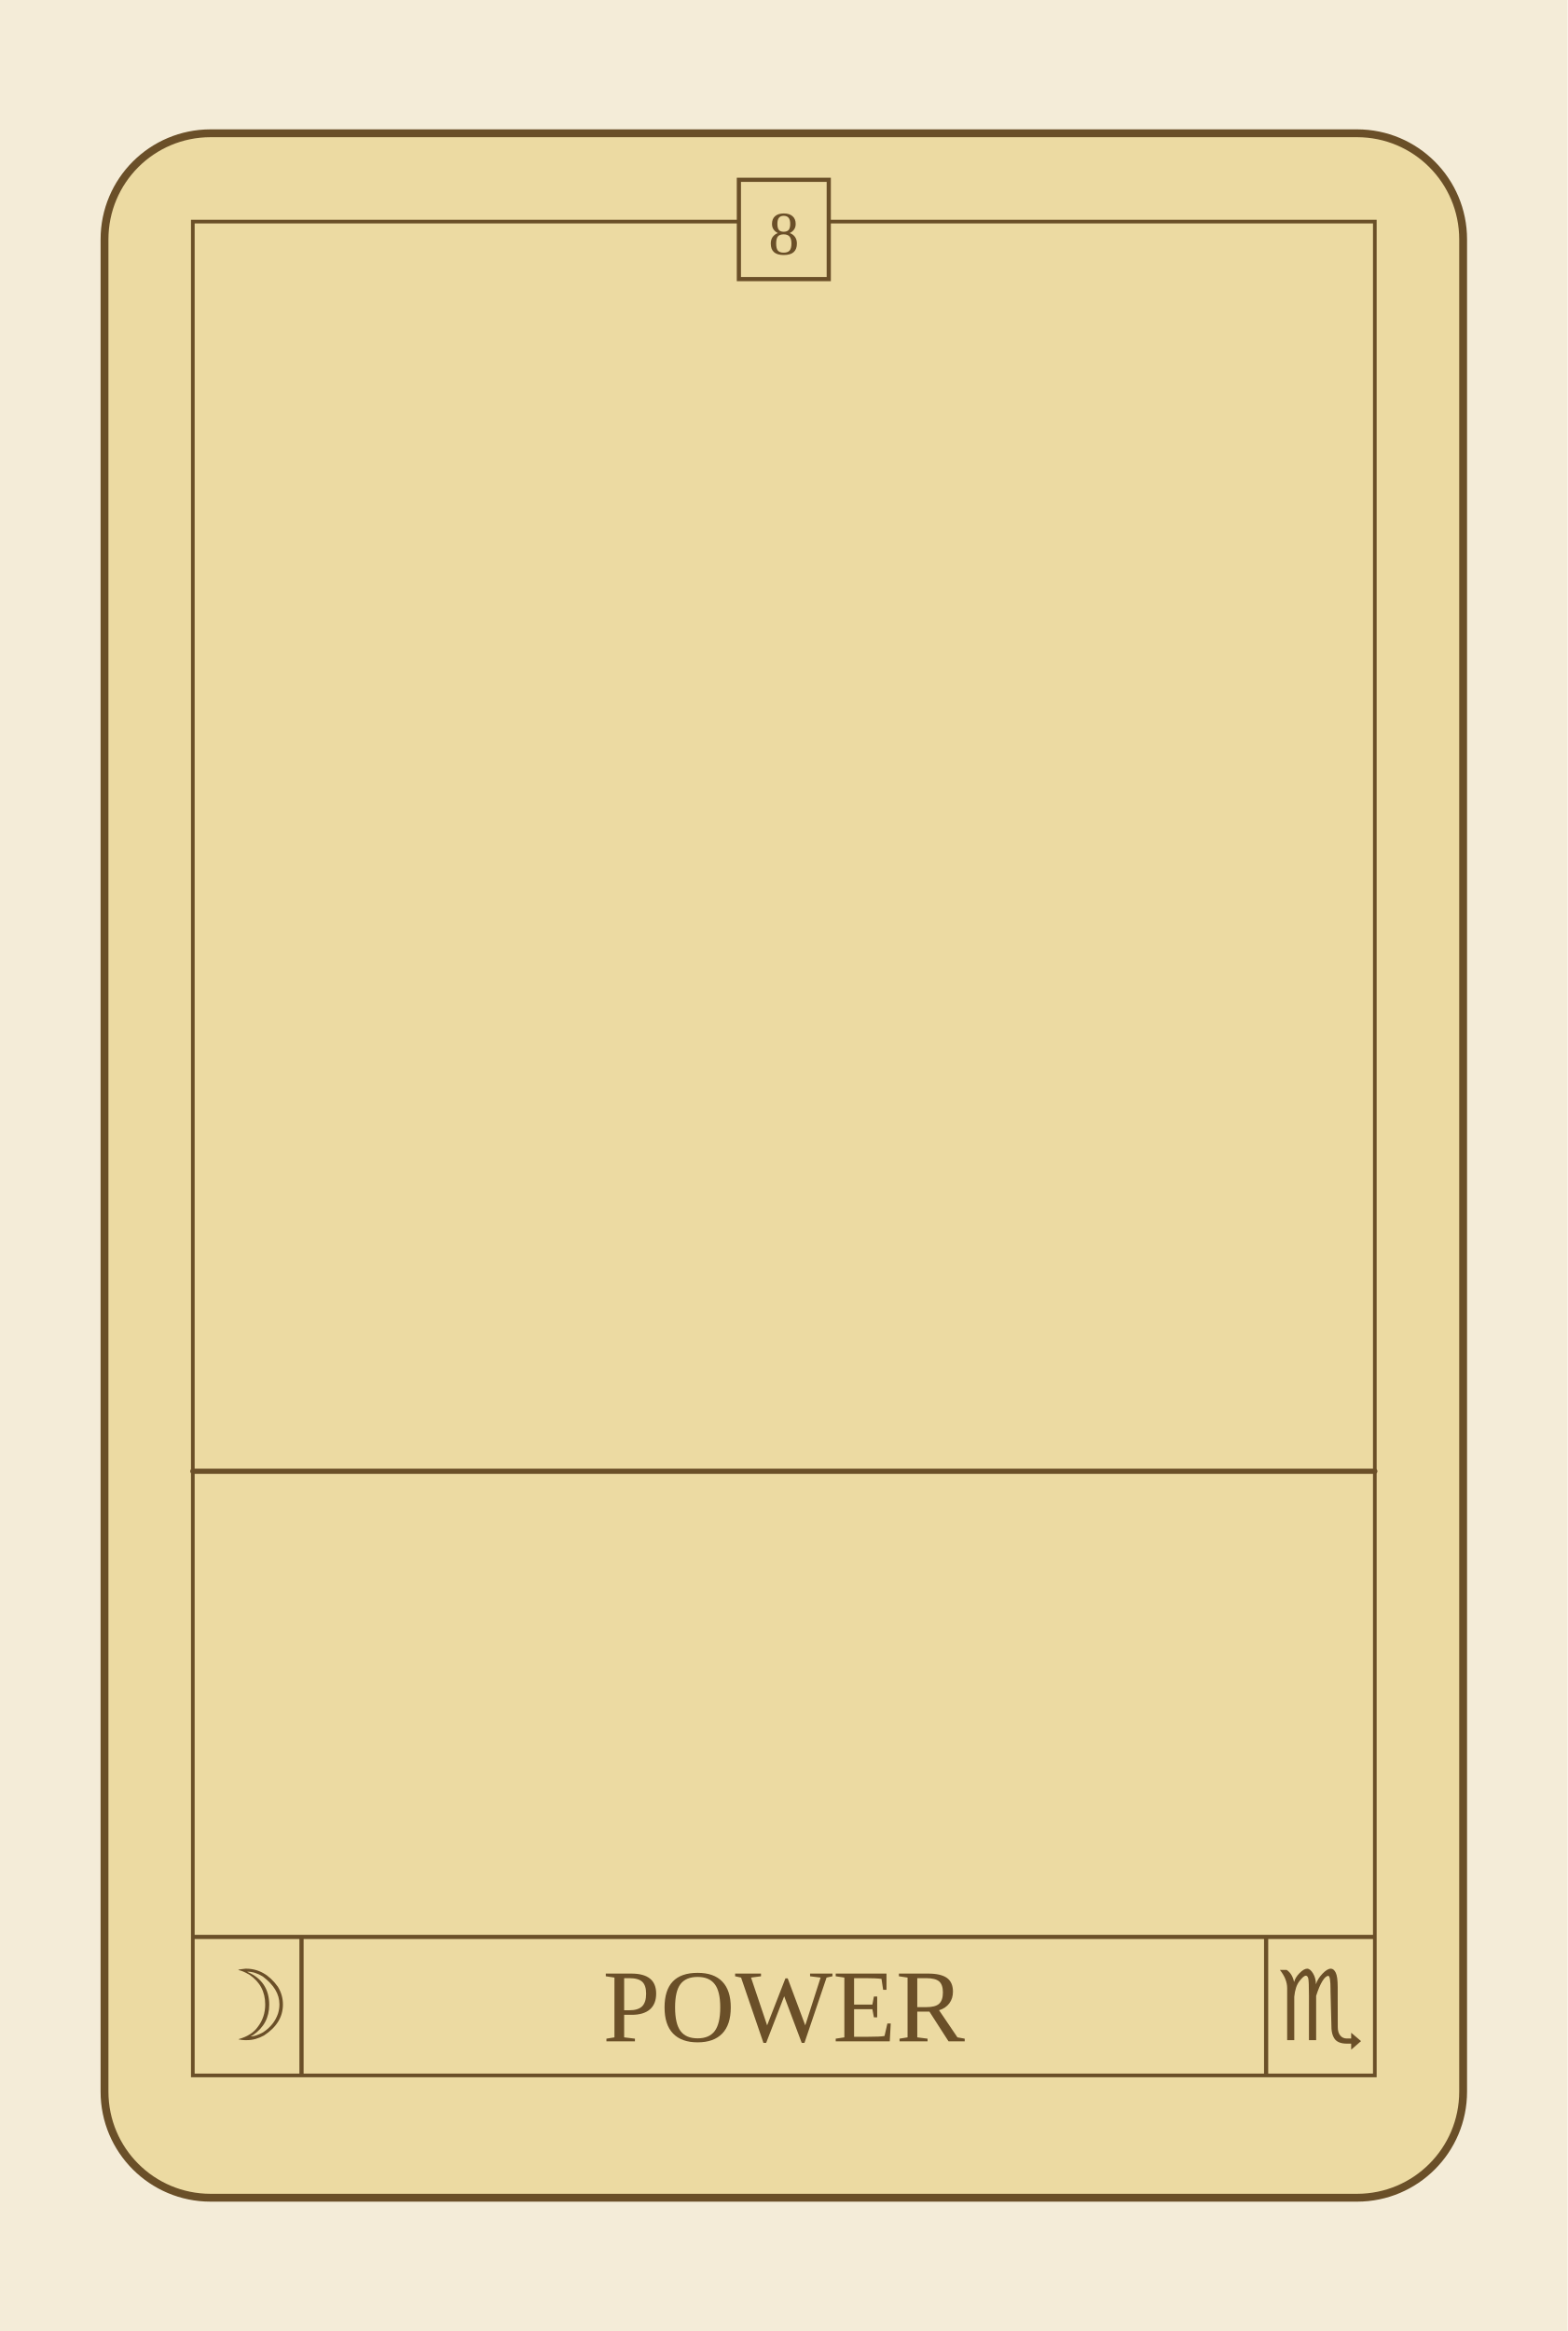
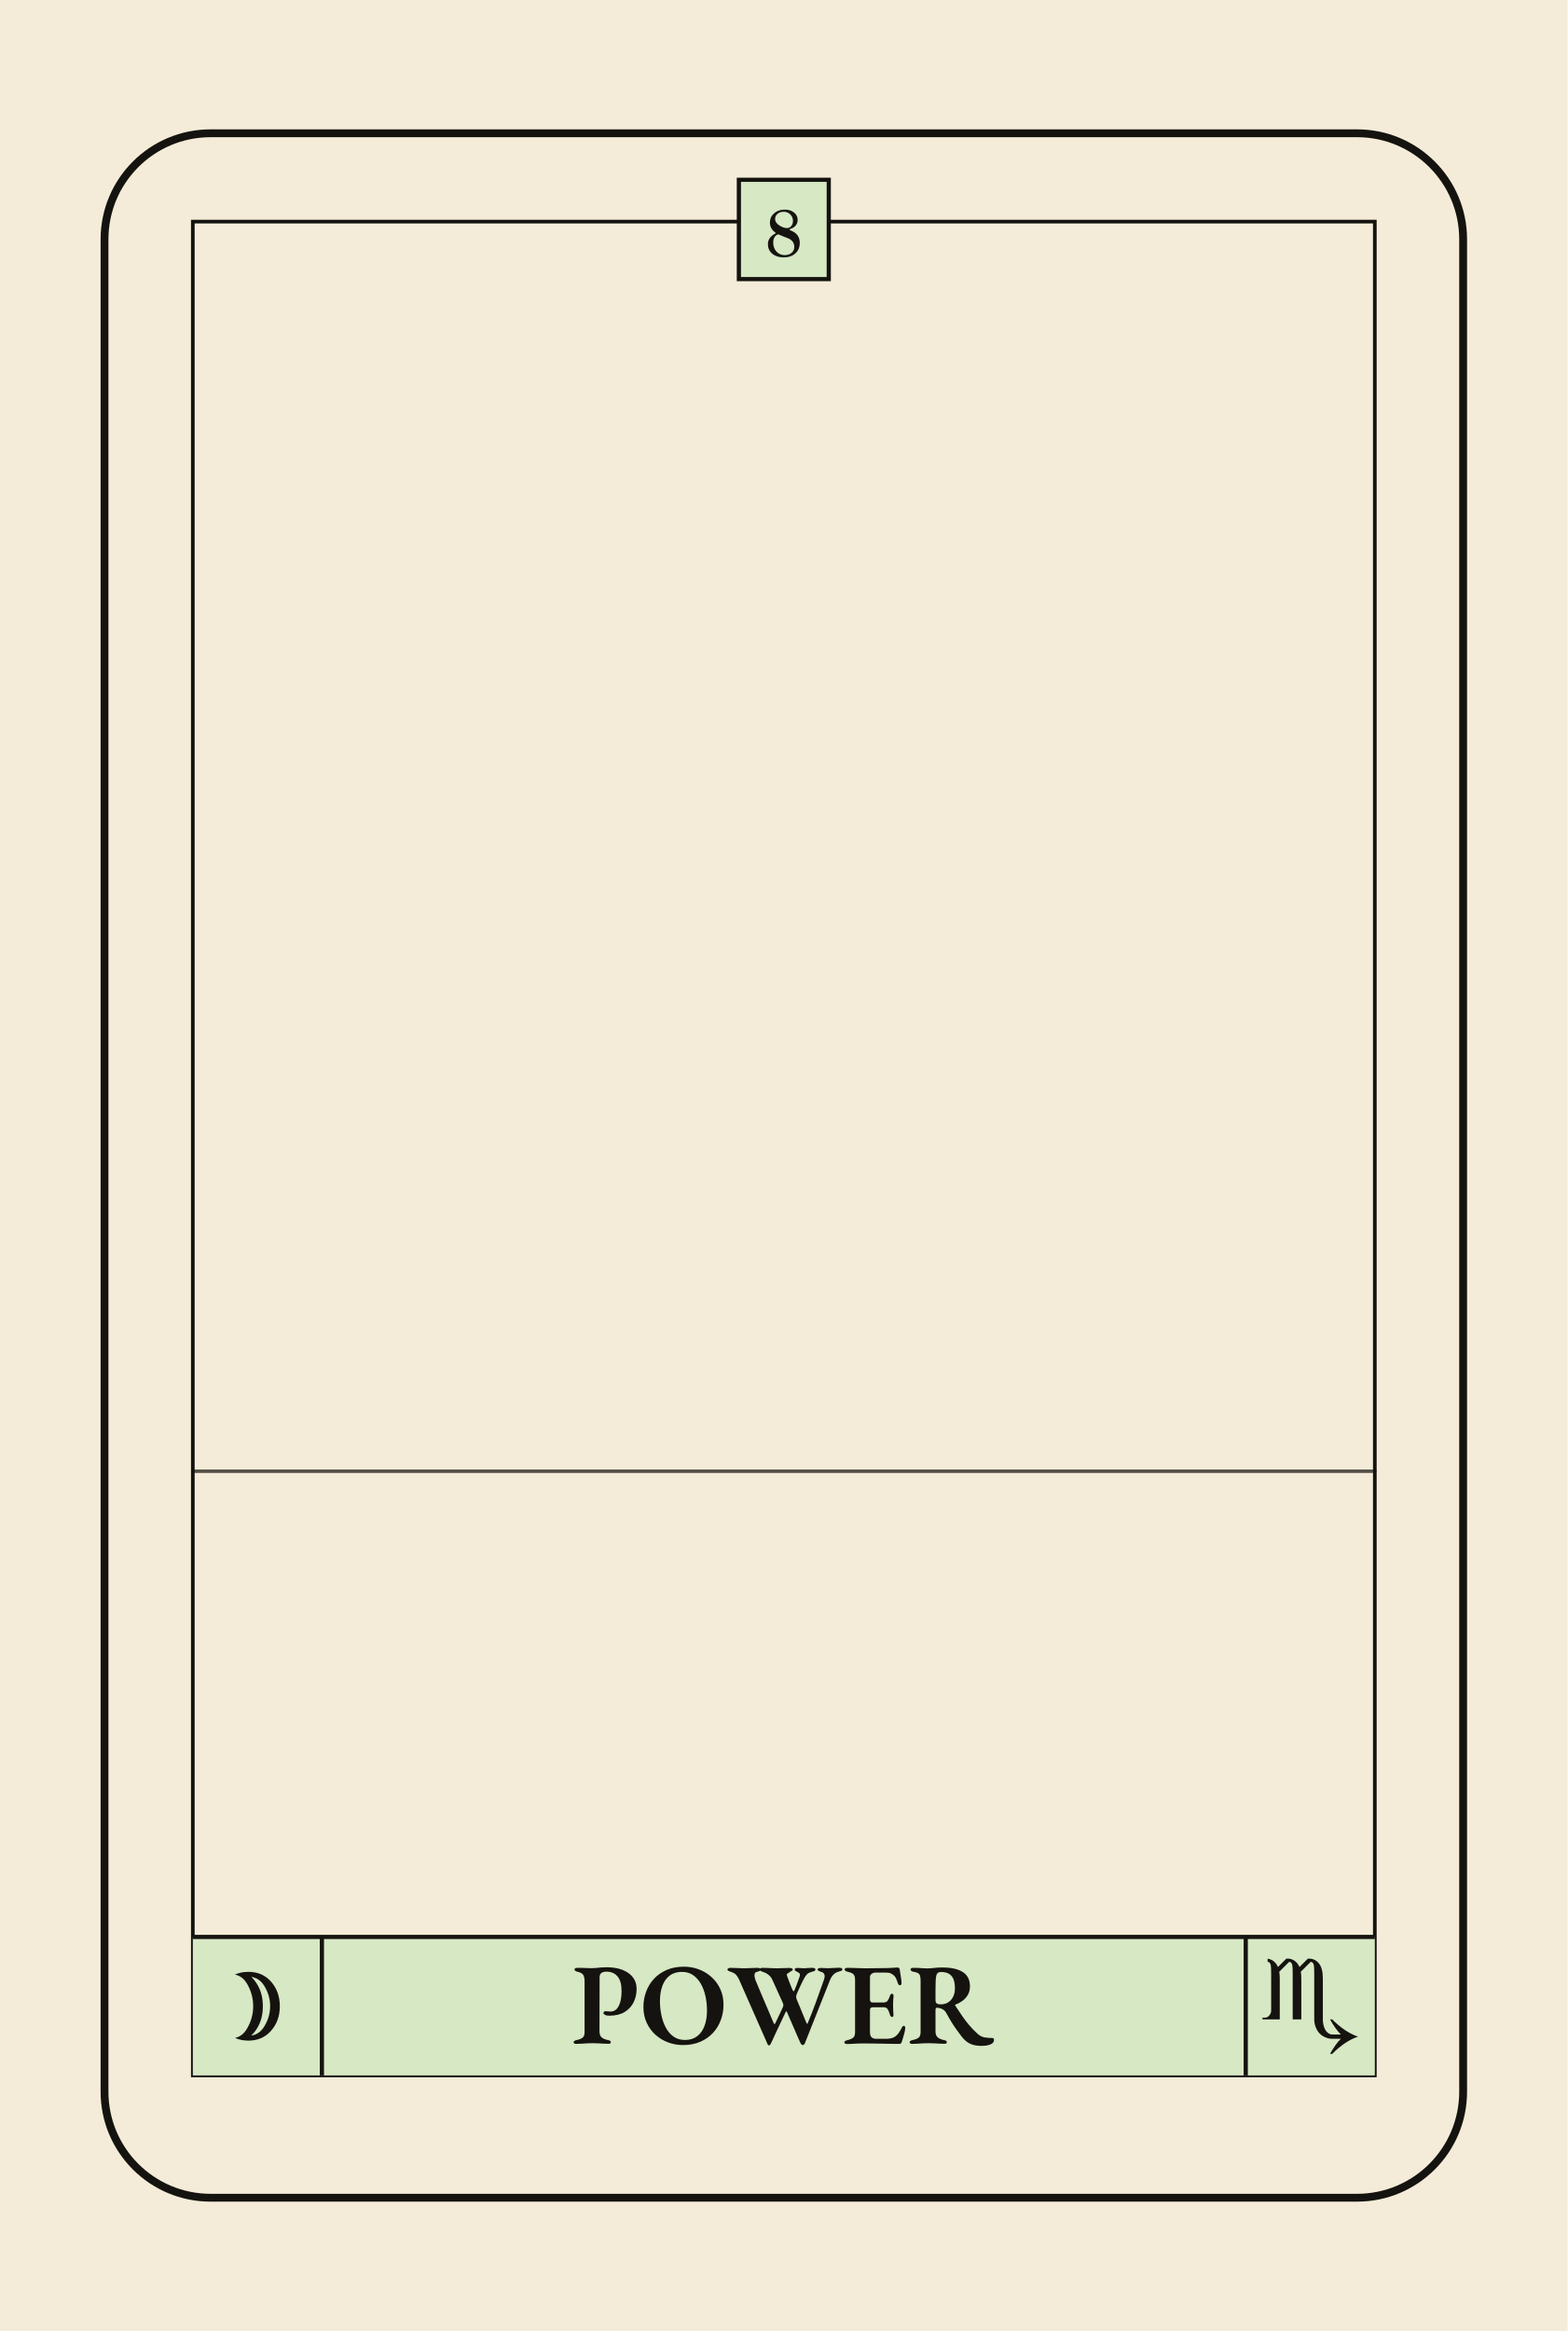
- <svg xmlns="http://www.w3.org/2000/svg" viewBox="0 0 300 446" font-family="Georgia, 'Times New Roman', serif">
+ <svg xmlns="http://www.w3.org/2000/svg" viewBox="0 0 300 446">
  <rect width="300" height="446" fill="#f4ecd8" />
-   <rect x="20.0" y="25.5" width="260" height="395" rx="20.3" fill="#ecdaa2" stroke="#6a4f28" stroke-width="1.5" />
-   <rect x="36.9" y="42.4" width="226.2" height="354.7" fill="none" stroke="#6a4f28" stroke-width="0.7" />
-   <g fill="none" stroke="#6a4f28" stroke-width="1.0" stroke-linecap="round" stroke-linejoin="round">
+   <rect x="20.0" y="25.5" width="260" height="395" rx="20.3" fill="#f4ecd8" stroke="#15130f" stroke-width="1.5" />
+   <rect x="36.9" y="42.4" width="226.2" height="354.7" fill="none" stroke="#15130f" stroke-width="0.7" />
+   <g fill="none" stroke="#15130f" stroke-width="0.65" stroke-opacity="0.72" stroke-linecap="round" stroke-linejoin="round">
    <line x1="36.9" y1="281.5" x2="263.1" y2="281.5" />
  </g>
-   <g fill="none" stroke="#6a4f28" stroke-width="0.8">
+   <path d="M36.9,370.6 H263.1 V397.1 H36.9 Z" fill="#d7e8c4" />
+   <g fill="none" stroke="#15130f" stroke-width="0.8">
    <line x1="36.9" y1="370.6" x2="263.1" y2="370.6" />
-     <line x1="57.7" y1="370.6" x2="57.7" y2="397.1" />
-     <line x1="242.3" y1="370.6" x2="242.3" y2="397.1" />
+     <line x1="61.6" y1="370.6" x2="61.6" y2="397.1" />
+     <line x1="238.4" y1="370.6" x2="238.4" y2="397.1" />
  </g>
-   <rect x="141.4" y="34.4" width="17.2" height="19.0" fill="#ecdaa2" stroke="#6a4f28" stroke-width="0.8" />
-   <text x="150.0" y="44.7" text-anchor="middle" dominant-baseline="central" font-size="11.8" fill="#6a4f28">8</text>
-   <text x="47.30" y="383.87" text-anchor="middle" dominant-baseline="central" font-family="'Segoe UI Symbol','Apple Symbols','DejaVu Sans',sans-serif" font-size="18.72" fill="#6a4f28">☽</text>
-   <text x="252.70" y="383.87" text-anchor="middle" dominant-baseline="central" font-family="'Segoe UI Symbol','Apple Symbols','DejaVu Sans',sans-serif" font-size="18.72" fill="#6a4f28">♏</text>
-   <text x="150.0" y="383.9" text-anchor="middle" dominant-baseline="central" font-size="19.8" fill="#6a4f28">POWER</text>
+   <rect x="141.4" y="34.4" width="17.2" height="19.0" fill="#d7e8c4" stroke="#15130f" stroke-width="0.8" />
+   <path d="M541.0 1306Q697.0 1306 797.5 1224.5Q898.0 1143 898.0 1016Q898.0 934 849.0 869.0Q800.0 804 718.0 776Q668.0 759 667.0 750Q666.0 740 723.0 716Q957.0 617 957.0 376Q957.0 194 834.0 83.5Q711.0 -27 509.0 -27Q311.0 -27 189.5 75.0Q68.0 177 68.0 343Q68.0 527 267.0 635Q285.0 645 286.0 651Q287.0 657 266.0 673Q124.0 777 124.0 943Q124.0 1101 241.5 1203.5Q359.0 1306 541.0 1306ZM510.0 1245Q405.0 1245 336.5 1188.0Q268.0 1131 268.0 1044Q268.0 947 375.0 873Q495.0 790 602.0 790Q672.0 790 719.5 848.0Q767.0 906 767.0 991Q767.0 1097 692.5 1171.0Q618.0 1245 510.0 1245ZM354.0 615Q340.0 616 312.5 598.0Q285.0 580 269.0 560Q216.0 496 216.0 388Q216.0 235 306.0 135.5Q396.0 36 535.0 36Q653.0 36 728.5 100.0Q804.0 164 804.0 265Q804.0 441 612.0 513L510.0 552Q474.0 565 396.0 600Q363.0 614 354.0 615Z" transform="matrix(0.006858 0 0 -0.006858 146.49 49.06)" fill="#15130f" />
+   <path d="M101.0 47Q181.0 63 244.0 113Q309.0 164 358.0 252Q477.0 463 477.0 701Q477.0 941 358.0 1151Q310.0 1237 245.0 1288Q180.0 1338 100.0 1353Q188.0 1394 291.0 1405Q333.0 1410 377.0 1410Q670.0 1410 848.5 1205.0Q1027.0 1000 1027.0 699Q1027.0 399 847.0 194.5Q667.0 -10 377.0 -10Q332.0 -10 290.0 -5Q188.0 7 101.0 47ZM498.0 1241Q677.0 1021 677.0 699Q677.0 378 497.0 159Q468.0 124 436.0 94Q607.0 118 708.0 286Q827.0 481 827.0 701Q827.0 923 708.0 1117Q607.0 1281 438.0 1306Q470.0 1276 498.0 1241Z" transform="matrix(0.009268 0 0 -0.009268 44.03 390.35)" fill="#15130f" />
+   <path d="M1250.0 0V1067Q1250.0 1212 1241.5 1255.5Q1233.0 1299 1212.5 1317.5Q1192.0 1336 1168.0 1336L938.0 1106Q950.0 1037 950.0 952V0H750.0V1067Q750.0 1212 741.5 1255.5Q733.0 1299 712.5 1317.5Q692.0 1336 668.0 1336L438.0 1106Q450.0 1037 450.0 952V0H50.0V40H100.0Q170.0 40 210.0 95.0Q250.0 150 250.0 200V1067Q250.0 1212 241.5 1255.5Q233.0 1299 212.5 1317.5Q192.0 1336 168.0 1336V1410Q284.0 1392 358.0 1301Q387.0 1264 408.0 1216L602.0 1410H668.0Q784.0 1392 858.0 1301Q887.0 1264 908.0 1216L1102.0 1410H1168.0Q1284.0 1392 1358.0 1301Q1450.0 1187 1450.0 952V0Q1450.0 -91 1478.0 -175.5Q1506.0 -260 1558.5 -305.0Q1611.0 -350 1667.0 -350H1867.0Q1742.0 -225 1617.0 0H1667.0Q1967.0 -300 2267.0 -400Q1967.0 -500 1667.0 -800H1617.0Q1742.0 -575 1867.0 -450H1667.0Q1559.0 -450 1458.5 -392.0Q1358.0 -334 1304.0 -225.5Q1250.0 -117 1250.0 0Z" transform="matrix(0.008244 0 0 -0.008244 241.20 386.38)" fill="#15130f" />
+   <path d="M42.0 -4Q33.0 -4 26.0 -0.5Q19.0 3 19.0 9Q19.0 24 44.0 29Q82.0 37 98.0 51.0Q114.0 65 114.0 98V538Q114.0 576 101.5 594.0Q89.0 612 53.0 620Q39.0 623 33.0 628.5Q27.0 634 27.0 640Q27.0 647 33.5 650.5Q40.0 654 51.0 654Q75.0 654 95.5 653.5Q116.0 653 135.0 652.0Q154.0 651 174.0 651Q196.0 651 215.5 653.0Q235.0 655 255.5 657.0Q276.0 659 303.0 659Q422.0 659 493.0 609.0Q564.0 559 564.0 471Q564.0 409 538.5 356.5Q513.0 304 460.5 272.0Q408.0 240 328.0 240Q303.0 240 290.0 247.5Q277.0 255 277.0 264Q277.0 270 283.5 274.5Q290.0 279 295.0 279Q304.0 279 312.5 277.5Q321.0 276 338.0 276Q385.0 276 409.5 324.0Q434.0 372 434.0 452Q434.0 540 398.5 580.5Q363.0 621 303.0 621Q275.0 621 259.5 609.5Q244.0 598 244.0 573L243.0 104Q243.0 71 259.5 54.5Q276.0 38 316.0 29Q329.0 27 335.0 22.5Q341.0 18 341.0 10Q341.0 3 335.5 0.0Q330.0 -3 319.0 -3Q296.0 -3 272.0 -1.5Q248.0 0 225.5 1.0Q203.0 2 183.0 2Q161.0 2 137.5 1.0Q114.0 0 90.0 -2.0Q66.0 -4 42.0 -4ZM965.0 -14Q897.0 -14 835.0 9.5Q773.0 33 725.5 76.5Q678.0 120 650.5 180.5Q623.0 241 623.0 315Q623.0 383 645.5 445.5Q668.0 508 712.5 557.0Q757.0 606 822.5 635.0Q888.0 664 974.0 664Q1042.0 664 1103.5 640.5Q1165.0 617 1213.0 573.5Q1261.0 530 1288.5 469.5Q1316.0 409 1316.0 335Q1316.0 268 1293.5 205.0Q1271.0 142 1226.5 93.0Q1182.0 44 1116.5 15.0Q1051.0 -14 965.0 -14ZM982.0 30Q1045.0 30 1087.5 62.0Q1130.0 94 1151.5 151.5Q1173.0 209 1173.0 284Q1173.0 348 1160.0 408.0Q1147.0 468 1120.0 515.5Q1093.0 563 1052.5 591.0Q1012.0 619 956.0 619Q893.0 619 850.5 587.0Q808.0 555 787.0 498.0Q766.0 441 766.0 366Q766.0 302 779.0 242.0Q792.0 182 818.5 134.0Q845.0 86 885.5 58.0Q926.0 30 982.0 30ZM1709.0 -17Q1702.0 -17 1698.0 -8.5Q1694.0 0 1690.0 10L1450.0 554Q1439.0 578 1423.5 594.5Q1408.0 611 1380.0 619Q1368.0 623 1359.0 627.5Q1350.0 632 1350.0 640Q1350.0 647 1358.5 650.5Q1367.0 654 1377.0 654Q1405.0 654 1436.5 652.0Q1468.0 650 1495.0 650Q1525.0 650 1554.0 652.0Q1583.0 654 1608.0 654Q1621.0 654 1629.5 650.5Q1638.0 647 1638.0 640Q1638.0 632 1629.5 627.5Q1621.0 623 1605.0 619Q1591.0 616 1587.5 607.5Q1584.0 599 1584.0 588Q1584.0 579 1587.0 568.0Q1590.0 557 1590.0 554Q1611.0 503 1630.5 457.0Q1650.0 411 1669.0 366.0Q1688.0 321 1708.0 275.0Q1728.0 229 1749.0 178Q1754.0 167 1757.5 167.0Q1761.0 167 1765.0 177L1828.0 310Q1831.0 317 1832.5 322.0Q1834.0 327 1834.0 331Q1834.0 336 1832.5 341.0Q1831.0 346 1828.0 353L1740.0 547Q1729.0 574 1706.5 592.5Q1684.0 611 1656.0 619Q1644.0 623 1636.5 627.5Q1629.0 632 1629.0 640Q1629.0 647 1636.0 650.5Q1643.0 654 1652.0 654Q1671.0 654 1693.0 653.0Q1715.0 652 1737.5 651.0Q1760.0 650 1778.0 650Q1805.0 650 1832.0 651.5Q1859.0 653 1884.0 653Q1898.0 653 1906.5 650.0Q1915.0 647 1915.0 640Q1915.0 634 1909.0 629.5Q1903.0 625 1893.5 620.5Q1884.0 616 1878.0 609Q1866.0 606 1864.5 598.5Q1863.0 591 1866.0 583Q1869.0 575 1875.0 559.0Q1881.0 543 1888.0 524.5Q1895.0 506 1902.0 489.0Q1909.0 472 1913.0 463Q1919.0 450 1922.5 451.5Q1926.0 453 1931.0 463Q1938.0 478 1946.5 501.0Q1955.0 524 1962.5 545.5Q1970.0 567 1974.0 577Q1977.0 584 1977.0 592Q1977.0 606 1966.0 612.5Q1955.0 619 1943.5 624.5Q1932.0 630 1932.0 639Q1932.0 646 1937.0 649.5Q1942.0 653 1957.0 653Q1982.0 653 1990.5 651.5Q1999.0 650 2013.0 650Q2029.0 651 2043.0 652.5Q2057.0 654 2082.0 654Q2094.0 654 2102.5 651.0Q2111.0 648 2111.0 640Q2111.0 631 2103.0 627.0Q2095.0 623 2082.0 620Q2051.0 612 2038.0 598.0Q2025.0 584 2013.0 562Q2004.0 546 1993.0 523.0Q1982.0 500 1970.5 475.0Q1959.0 450 1950.0 428Q1945.0 418 1944.5 405.5Q1944.0 393 1949.0 382L2034.0 176Q2037.0 168 2040.5 170.5Q2044.0 173 2046.0 179Q2079.0 258 2114.5 354.0Q2150.0 450 2181.0 540Q2188.0 559 2189.5 568.5Q2191.0 578 2191.0 585Q2190.0 597 2183.5 606.0Q2177.0 615 2162.0 619Q2152.0 621 2141.0 626.5Q2130.0 632 2130.0 640Q2130.0 647 2139.0 650.0Q2148.0 653 2159.0 653Q2186.0 653 2200.0 651.5Q2214.0 650 2230.0 651Q2249.0 651 2268.0 653.0Q2287.0 655 2312.0 655Q2326.0 655 2335.0 652.0Q2344.0 649 2344.0 641Q2344.0 632 2334.5 628.0Q2325.0 624 2312.0 621Q2291.0 616 2276.0 603.5Q2261.0 591 2251.5 576.0Q2242.0 561 2236.0 545L2022.0 7Q2019.0 -1 2014.0 -7.5Q2009.0 -14 2003.0 -14Q1996.0 -14 1990.5 -8.5Q1985.0 -3 1981.0 5Q1965.0 42 1948.0 79.5Q1931.0 117 1911.5 164.0Q1892.0 211 1865.0 271Q1862.0 278 1858.5 277.0Q1855.0 276 1852.0 268Q1831.0 223 1811.0 181.5Q1791.0 140 1771.5 98.0Q1752.0 56 1731.0 10Q1727.0 0 1721.5 -8.5Q1716.0 -17 1709.0 -17ZM2385.0 -5Q2374.0 -5 2367.5 -1.0Q2361.0 3 2361.0 9Q2361.0 22 2387.0 28Q2423.0 37 2438.5 50.5Q2454.0 64 2454.0 97V550Q2454.0 584 2440.5 598.0Q2427.0 612 2390.0 620Q2376.0 623 2370.0 628.5Q2364.0 634 2364.0 640Q2364.0 647 2370.5 650.5Q2377.0 654 2388.0 654Q2417.0 654 2443.5 653.0Q2470.0 652 2495.0 651.0Q2520.0 650 2547.0 650Q2593.0 650 2644.5 651.0Q2696.0 652 2737.0 652Q2770.0 653 2791.5 655.0Q2813.0 657 2817.0 657Q2824.0 657 2831.5 654.0Q2839.0 651 2840.0 642Q2844.0 609 2850.0 577.0Q2856.0 545 2856.0 521Q2856.0 512 2851.5 507.5Q2847.0 503 2842.0 503Q2837.0 503 2833.0 506.5Q2829.0 510 2826.0 517Q2818.0 540 2811.0 557.0Q2804.0 574 2795.0 583Q2782.0 597 2765.0 605.0Q2748.0 613 2724.0 613H2631.0Q2613.0 613 2598.0 602.5Q2583.0 592 2583.0 573V377Q2583.0 366 2589.5 360.0Q2596.0 354 2605.0 354H2697.0Q2724.0 354 2735.5 369.0Q2747.0 384 2755.0 410Q2762.0 430 2774.0 430Q2779.0 430 2783.0 424.5Q2787.0 419 2787.0 410Q2786.0 400 2785.0 386.0Q2784.0 372 2783.5 358.0Q2783.0 344 2783.0 333Q2783.0 321 2783.5 306.0Q2784.0 291 2784.5 276.5Q2785.0 262 2786.0 252Q2787.0 241 2784.5 235.0Q2782.0 229 2776.0 229Q2760.0 229 2753.0 257Q2745.0 285 2734.0 299.0Q2723.0 313 2704.0 313H2610.0Q2597.0 313 2590.0 308.0Q2583.0 303 2583.0 289V99Q2583.0 66 2597.0 53.0Q2611.0 40 2640.0 40H2722.0Q2747.0 40 2767.5 45.0Q2788.0 50 2803.0 61Q2820.0 73 2833.5 93.5Q2847.0 114 2860.0 139Q2864.0 147 2868.0 149.5Q2872.0 152 2878.0 152Q2883.0 151 2885.5 146.0Q2888.0 141 2888.0 135Q2888.0 121 2883.0 99.0Q2878.0 77 2870.5 53.5Q2863.0 30 2857.0 10Q2854.0 3 2849.0 -0.5Q2844.0 -4 2837.0 -4Q2813.0 -4 2775.5 -3.5Q2738.0 -3 2694.0 -2.0Q2650.0 -1 2604.0 -0.5Q2558.0 0 2516.0 0Q2495.0 0 2473.5 -1.0Q2452.0 -2 2430.0 -3.5Q2408.0 -5 2385.0 -5ZM3549.0 -21Q3506.0 -21 3474.0 -11.5Q3442.0 -2 3419.0 16.0Q3396.0 34 3377.0 58Q3355.0 88 3334.0 116.5Q3313.0 145 3291.5 179.5Q3270.0 214 3244.0 262Q3231.0 285 3211.0 296Q3198.0 303 3184.5 306.0Q3171.0 309 3162.0 309Q3156.0 310 3153.0 304.0Q3150.0 298 3150.0 289V103Q3150.0 72 3166.5 55.0Q3183.0 38 3223.0 29Q3236.0 27 3242.0 22.5Q3248.0 18 3248.0 10Q3248.0 3 3242.5 0.0Q3237.0 -3 3226.0 -3Q3203.0 -3 3179.0 -1.5Q3155.0 0 3132.5 1.0Q3110.0 2 3090.0 2Q3068.0 2 3044.5 1.0Q3021.0 0 2997.0 -2.0Q2973.0 -4 2949.0 -4Q2940.0 -4 2933.0 -0.5Q2926.0 3 2926.0 9Q2926.0 24 2951.0 29Q2989.0 37 3005.0 51.0Q3021.0 65 3021.0 98V540Q3021.0 569 3016.5 584.5Q3012.0 600 2999.0 608.0Q2986.0 616 2960.0 620Q2946.0 622 2940.0 628.0Q2934.0 634 2934.0 640Q2934.0 647 2940.5 650.5Q2947.0 654 2958.0 654Q2988.0 654 3006.0 653.0Q3024.0 652 3040.5 650.5Q3057.0 649 3080.0 649Q3102.0 649 3119.0 651.0Q3136.0 653 3157.0 655.0Q3178.0 657 3211.0 657Q3326.0 657 3387.0 617.0Q3448.0 577 3448.0 495Q3448.0 450 3429.0 418.5Q3410.0 387 3381.5 367.0Q3353.0 347 3323.0 336Q3319.0 335 3319.5 331.0Q3320.0 327 3323.0 324Q3353.0 278 3381.5 236.5Q3410.0 195 3441.5 158.0Q3473.0 121 3510.0 87Q3541.0 58 3573.5 52.5Q3606.0 47 3641.0 47Q3656.0 47 3656.0 32Q3656.0 12 3641.0 0.5Q3626.0 -11 3601.5 -16.0Q3577.0 -21 3549.0 -21ZM3193.0 338Q3234.0 338 3261.5 356.5Q3289.0 375 3303.5 406.0Q3318.0 437 3318.0 475Q3318.0 520 3307.0 551.5Q3296.0 583 3269.5 600.5Q3243.0 618 3197.0 618Q3171.0 618 3161.5 599.5Q3152.0 581 3151.0 525Q3150.0 502 3150.0 464.5Q3150.0 427 3150.0 375Q3150.0 353 3161.5 345.5Q3173.0 338 3193.0 338Z" transform="matrix(0.02212 0 0 -0.02212 109.35 390.98)" fill="#15130f" />
</svg>
